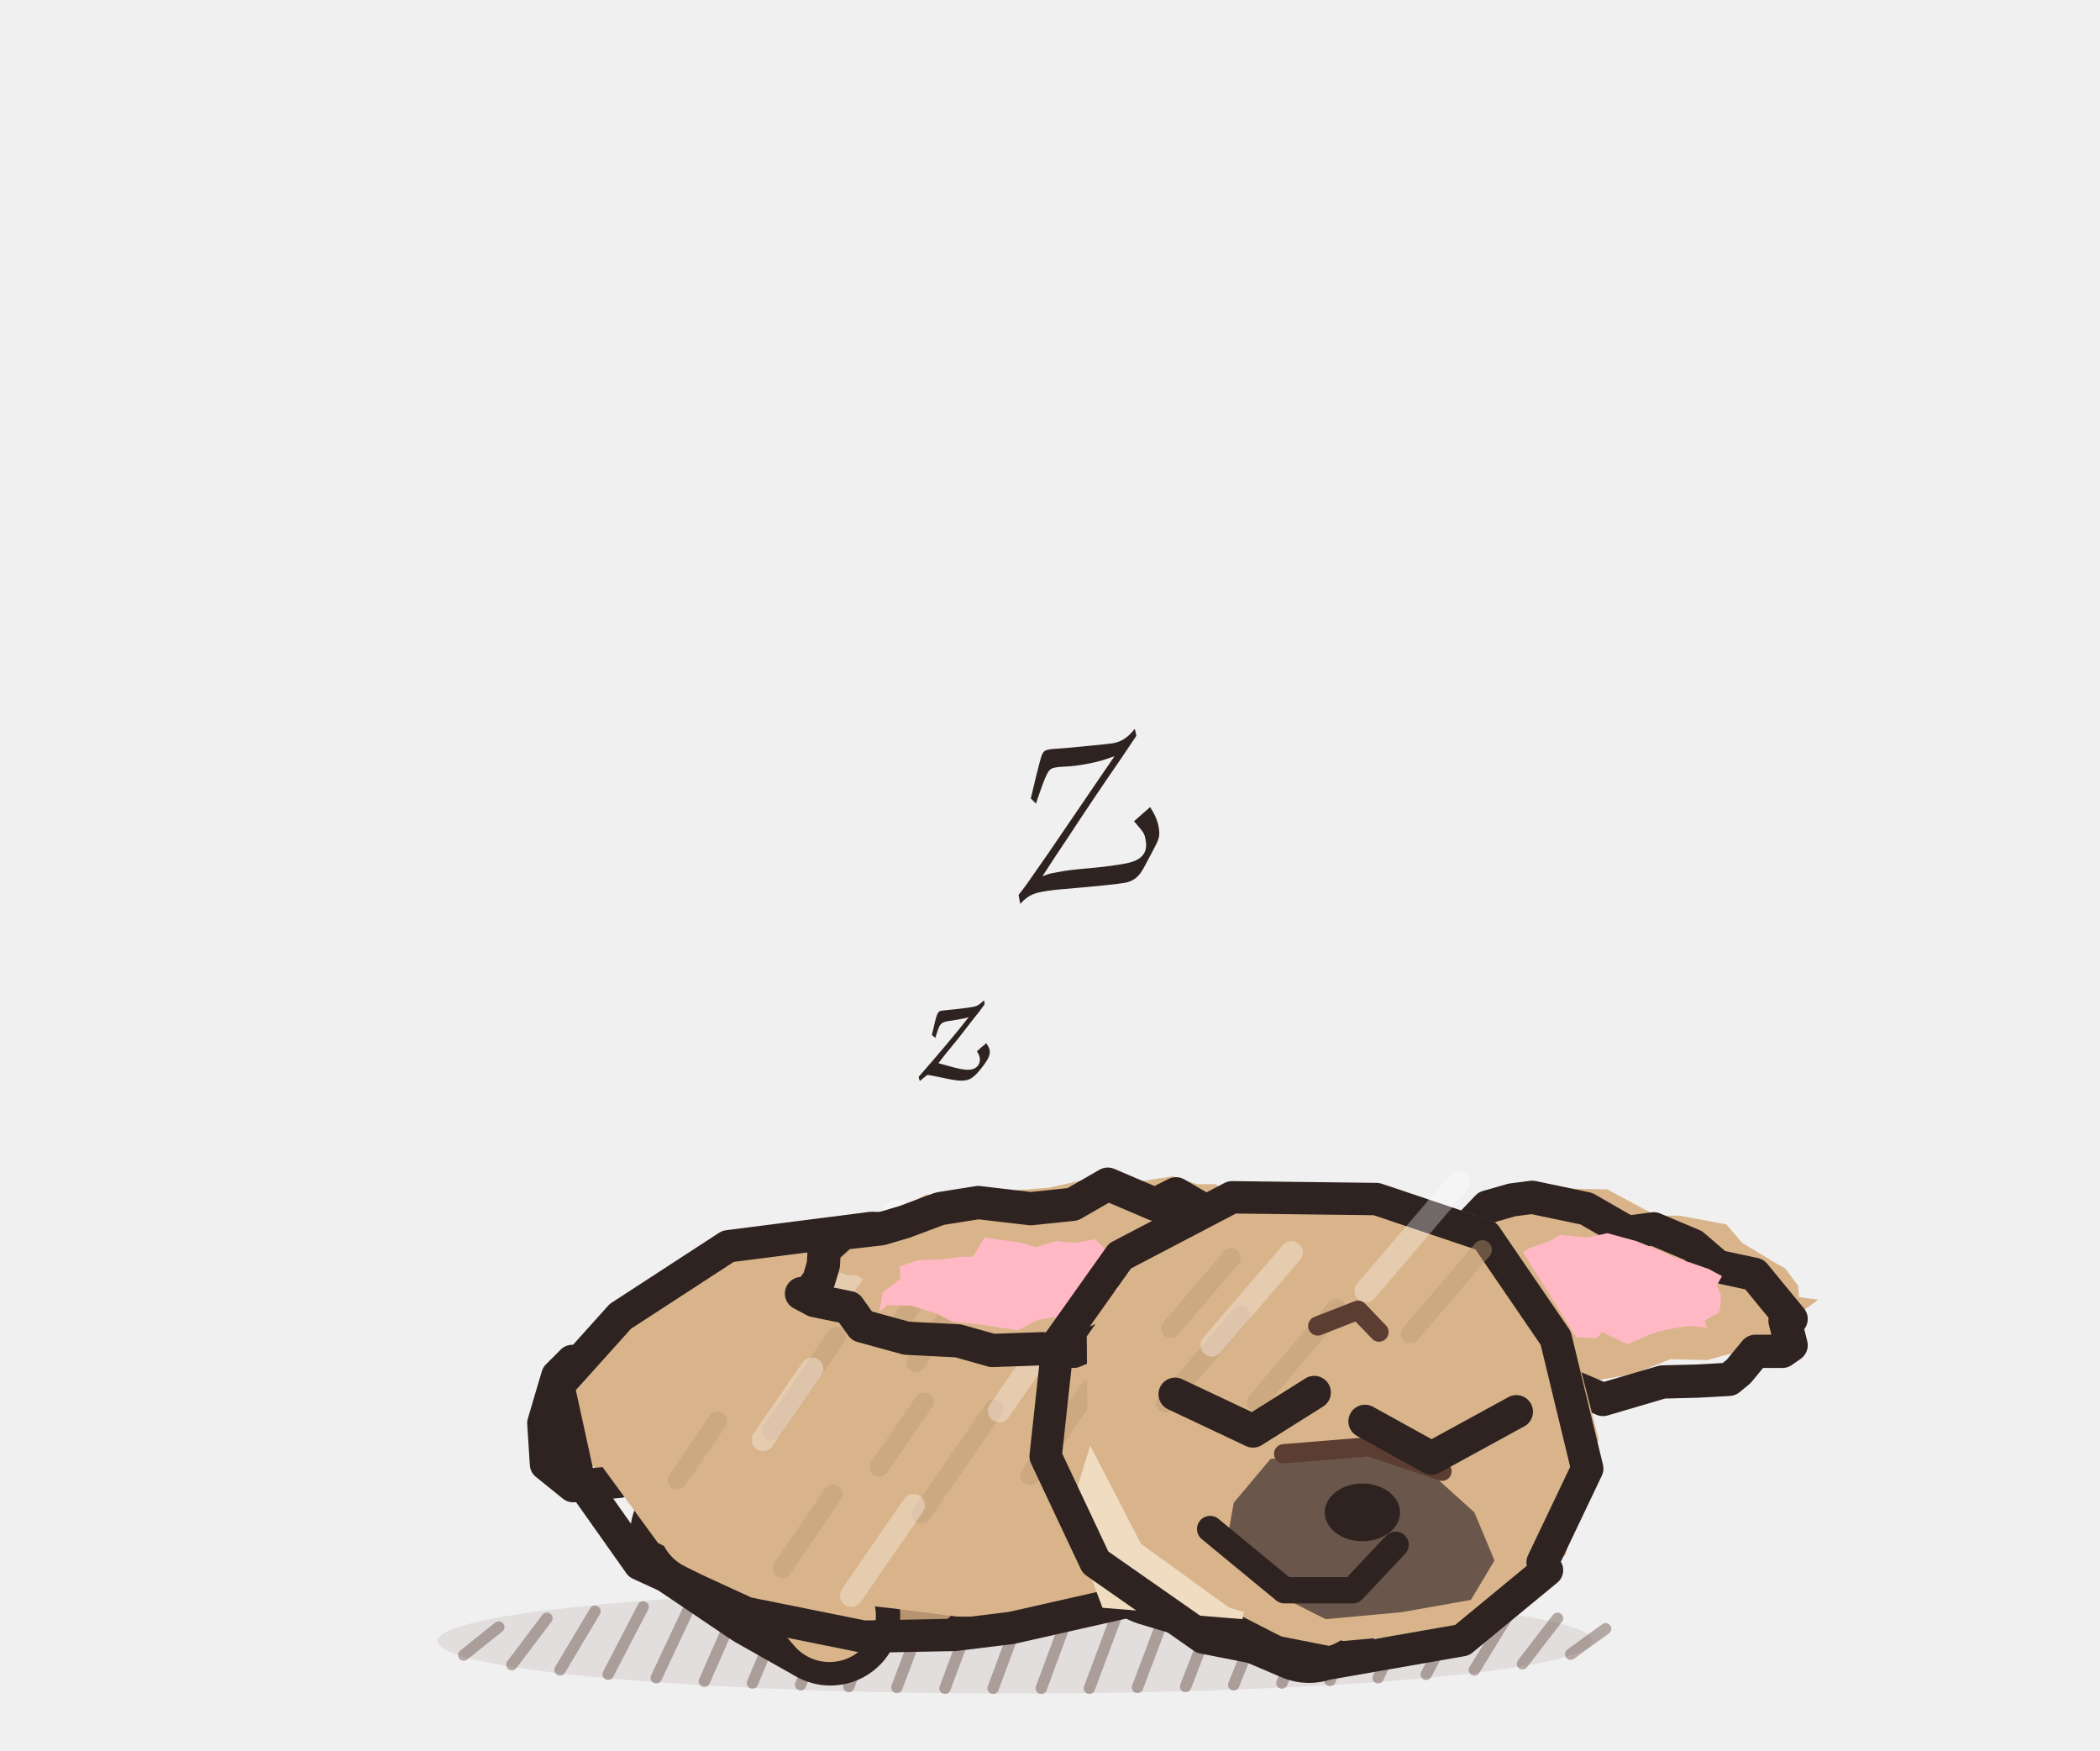
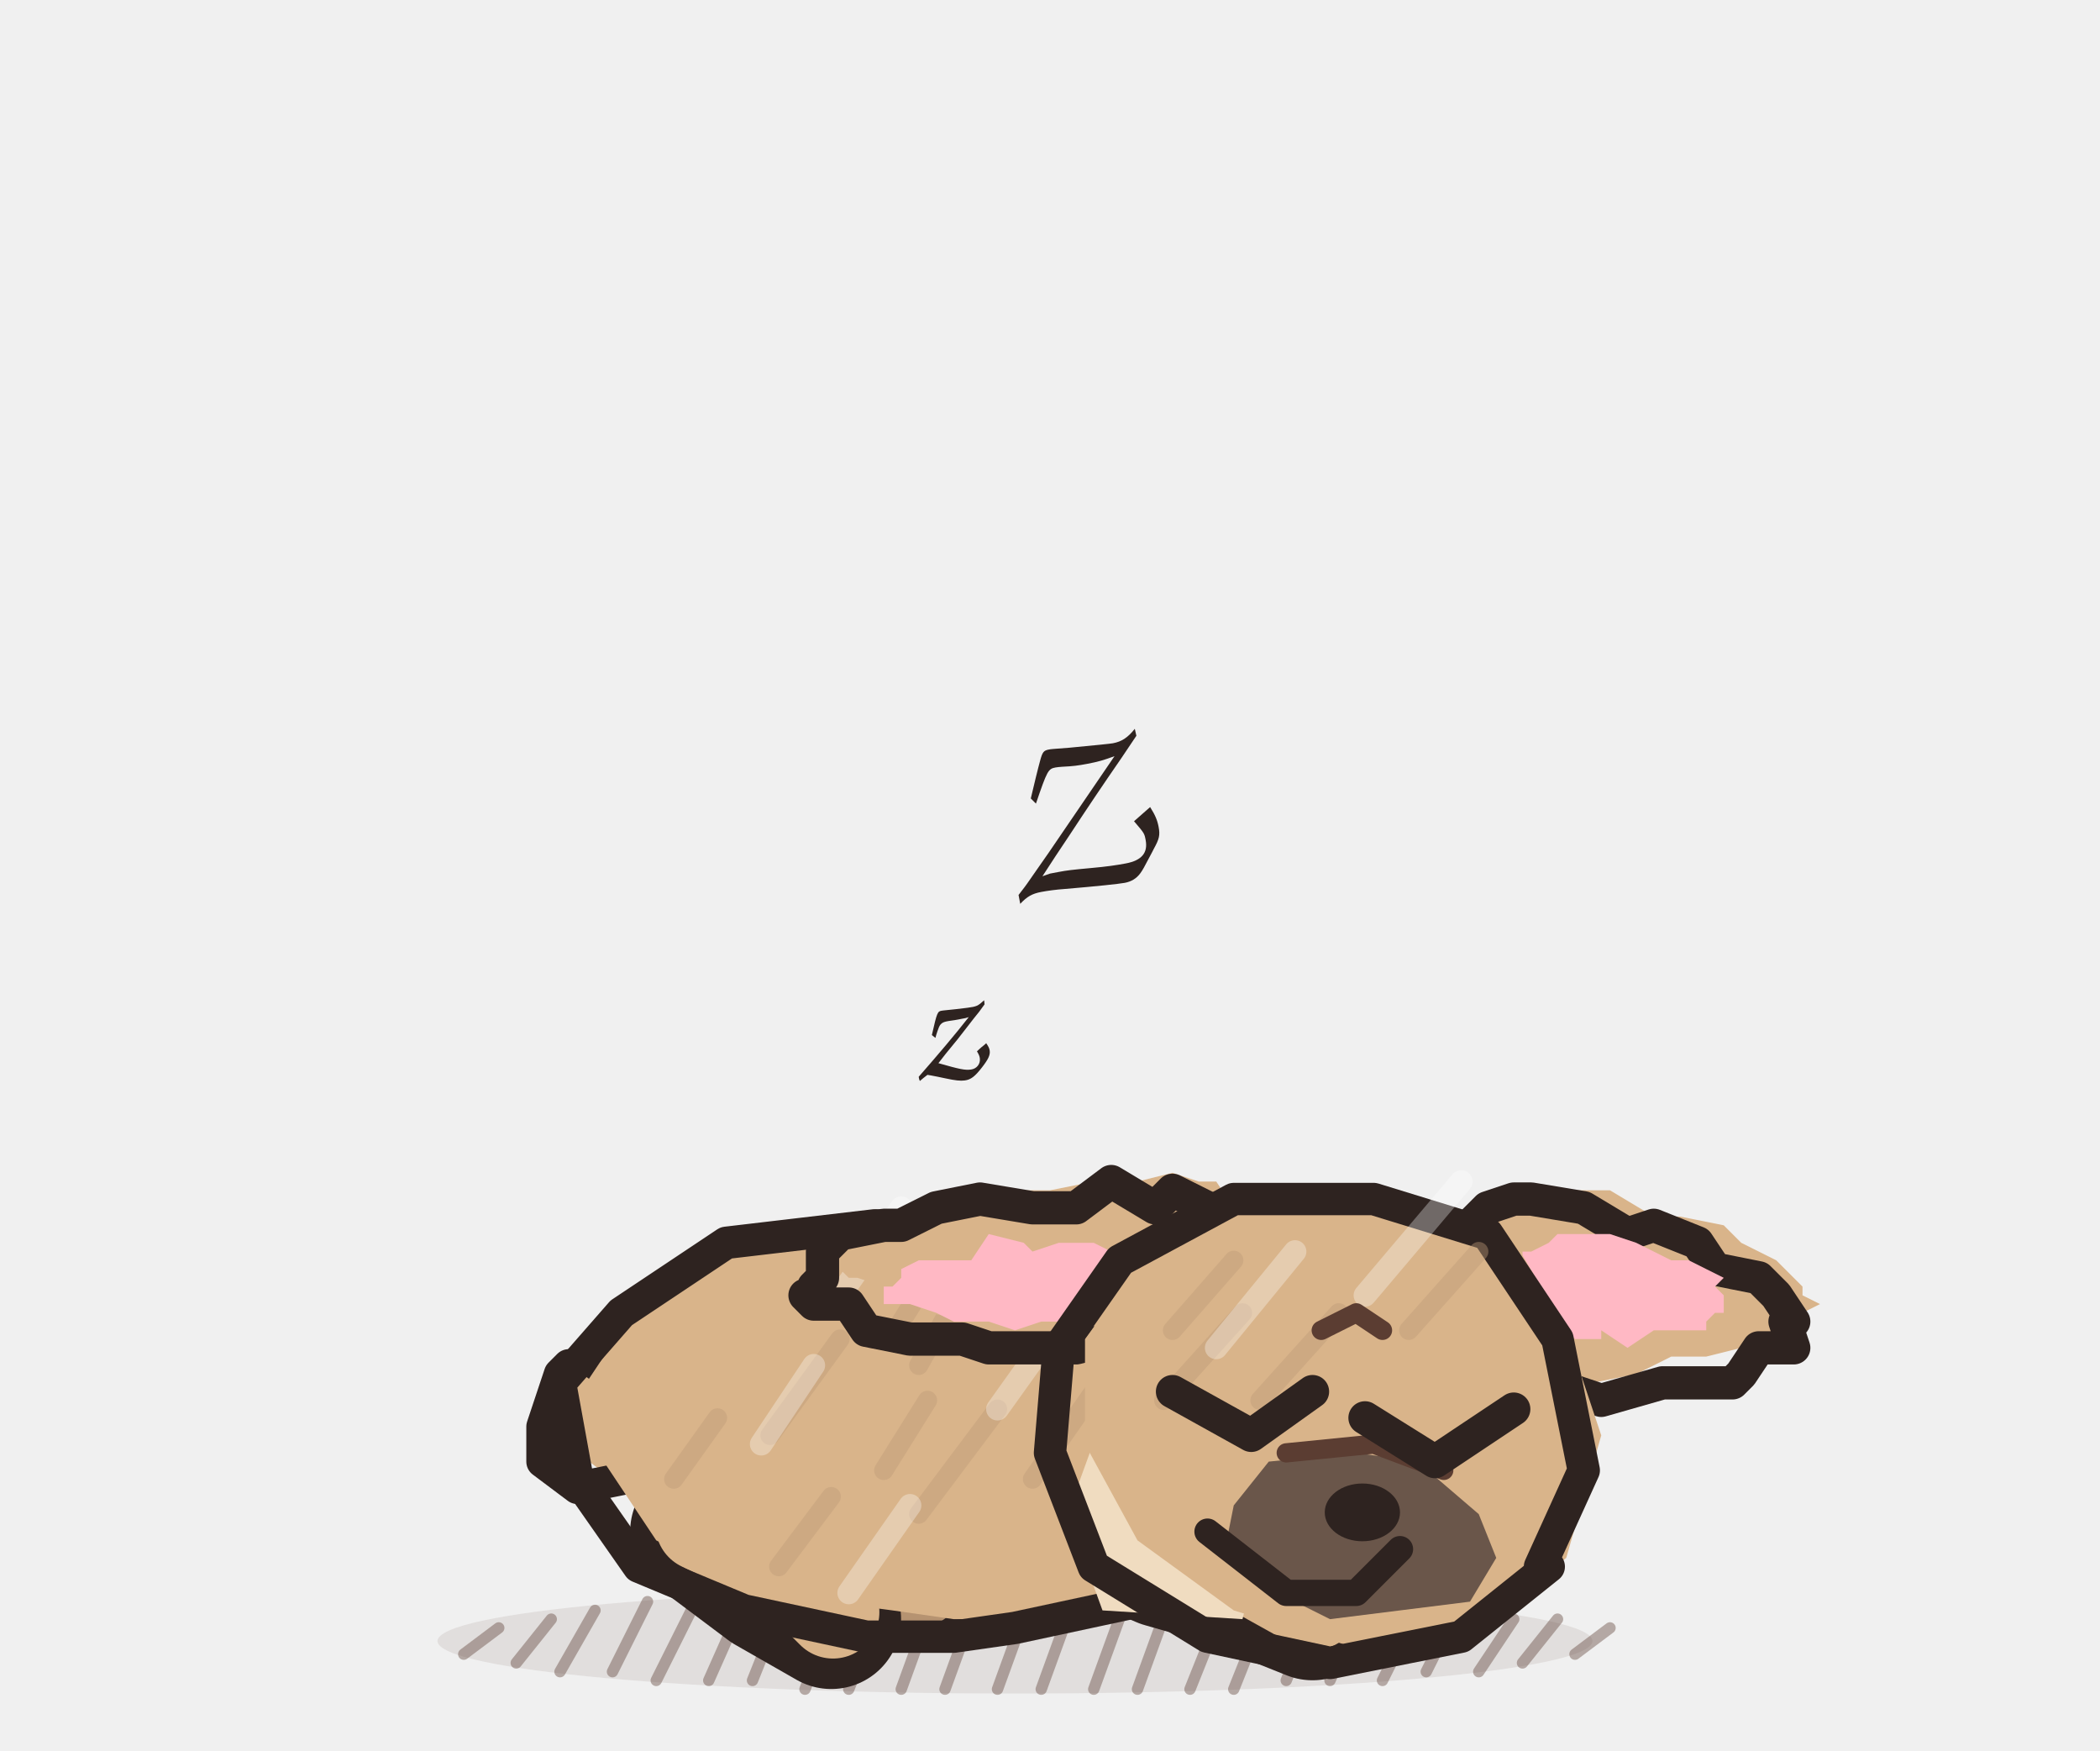
<svg xmlns="http://www.w3.org/2000/svg" width="240" height="200" class="pa-dog pa-pose-sleep" viewBox="0 0 240 200" role="img" aria-label="Brioche the French Bulldog, sleep">
  <g>
    <ellipse cx="116" cy="187.5" rx="66" ry="6" fill="#5B3D32" opacity="0.1" />
-     <path d="M53 189.1l4 -3.2M58.5 190.2l4 -5.3M64 190.8l4 -6.7M69.5 191.3l4 -7.7M75 191.7l4 -8.5M80.5 192.1l4 -9.1M86 192.3l4 -9.6M91.5 192.5l4 -10M97 192.7l4 -10.3M102.5 192.8l4 -10.6M108 192.9l4 -10.7M113.5 192.9l4 -10.8M119 192.9l4 -10.8M124.5 192.9l4 -10.7M130 192.8l4 -10.6M135.5 192.7l4 -10.3M141 192.5l4 -10M146.5 192.3l4 -9.6M152 192l4 -9.1M157.5 191.7l4 -8.4M163 191.3l4 -7.6M168.5 190.8l4 -6.5M174 190.1l4 -5.2M179.5 189l4 -2.9" stroke="#5B3D32" stroke-width="1.3" stroke-linecap="round" opacity="0.4" fill="none" />
+     <path d="M53 189l4 -3M59 190l4 -5M64 191l4 -7M70 191l4 -8M75 192l4 -8M81 192l4 -9M86 192l4 -10M92 193l4 -10M97 193l4 -10M103 193l4 -11M108 193l4 -11M114 193l4 -11M119 193l4 -11M125 193l4 -11M130 193l4 -11M136 193l4 -10M141 193l4 -10M147 192l4 -10M152 192l4 -9M158 192l4 -8M163 191l4 -8M169 191l4 -6M174 190l4 -5M180 189l4 -3" stroke="#5B3D32" stroke-width="1.3" stroke-linecap="round" opacity="0.4" fill="none" />
    <g class="pa-d-f0">
-       <path d="M67.6 153.2L71 155.1L74.9 159.7L74.8 163.5L72.3 167.9L69.9 168.9L65.8 166.3L64.3 160L65 156.4Z" fill="#D9B48A" />
-       <path d="M66.8 155.2L71.1 157.8L72.6 160L73.7 166.5L70.8 169.3L65.5 169.8L62.4 167.3L62.1 162.6L63.7 157.2L65.4 155.5" fill="none" stroke="#2E2320" stroke-width="3.7" stroke-linecap="round" stroke-linejoin="round" />
+       <path d="M68 153L71 155L75 160L75 164L72 168L70 169L66 166L64 160L65 156Z" fill="#D9B48A" />
+       <path d="M67 155L71 158L73 160L74 167L71 169L66 170L62 167L62 163L64 157L65 156" fill="none" stroke="#2E2320" stroke-width="3.7" stroke-linecap="round" stroke-linejoin="round" />
      <g class="pa-d-leg pa-d-leg-FH">
-         <path d="M89.2 169.7L97.6 176.6L104.6 180.9" fill="none" stroke="#2E2320" stroke-width="14.693" stroke-linecap="round" stroke-linejoin="round" />
-         <path d="M90.1 170.4L98.6 175.4L104.1 182.2" fill="none" stroke="#b69371" stroke-width="9.328" stroke-linecap="round" stroke-linejoin="round" transform="translate(1.2 -0.8)" />
+         <path d="M89 170L98 177L105 181" fill="none" stroke="#2E2320" stroke-width="14.693" stroke-linecap="round" stroke-linejoin="round" />
+         <path d="M90 170L99 175L104 182" fill="none" stroke="#b69371" stroke-width="9.328" stroke-linecap="round" stroke-linejoin="round" transform="translate(1.2 -0.8)" />
      </g>
      <g class="pa-d-leg pa-d-leg-FF">
-         <path d="M137.1 169.5L145.1 172.3L151.3 175.2L158 177.7L164.5 179.6" fill="none" stroke="#2E2320" stroke-width="14.693" stroke-linecap="round" stroke-linejoin="round" />
-         <path d="M137.2 170.3L144.1 172.9L151.5 174.7L158.3 178.2L164.6 180.2" fill="none" stroke="#b69371" stroke-width="9.328" stroke-linecap="round" stroke-linejoin="round" transform="translate(1.2 -0.8)" />
+         <path d="M137 170L145 172L151 175L158 178L165 180" fill="none" stroke="#2E2320" stroke-width="14.693" stroke-linecap="round" stroke-linejoin="round" />
+         <path d="M137 170L144 173L152 175L158 178L165 180" fill="none" stroke="#b69371" stroke-width="9.328" stroke-linecap="round" stroke-linejoin="round" transform="translate(1.2 -0.8)" />
      </g>
      <g class="pa-d-leg pa-d-leg-NH">
-         <path d="M80 175.3L88 180.7L94.9 184.6" fill="none" stroke="#2E2320" stroke-width="15.965" stroke-linecap="round" stroke-linejoin="round" />
-         <path d="M79.4 175L88.8 179.8L93.6 185.4" fill="none" stroke="#D9B48A" stroke-width="10.6" stroke-linecap="round" stroke-linejoin="round" transform="translate(1.2 -0.8)" />
+         <path d="M80 175L88 181L95 185" fill="none" stroke="#2E2320" stroke-width="15.965" stroke-linecap="round" stroke-linejoin="round" />
+         <path d="M79 175L89 180L94 185" fill="none" stroke="#D9B48A" stroke-width="10.6" stroke-linecap="round" stroke-linejoin="round" transform="translate(1.2 -0.8)" />
      </g>
      <g class="pa-d-leg pa-d-leg-NF">
-         <path d="M126.2 175L132.5 177.9L139.5 180L149.6 184.3" fill="none" stroke="#2E2320" stroke-width="15.965" stroke-linecap="round" stroke-linejoin="round" />
-         <path d="M126.4 175.5L132.5 176.5L139.7 179L149.1 183.8" fill="none" stroke="#D9B48A" stroke-width="10.6" stroke-linecap="round" stroke-linejoin="round" transform="translate(1.2 -0.8)" />
+         <path d="M126 175L133 178L140 180L150 184" fill="none" stroke="#2E2320" stroke-width="15.965" stroke-linecap="round" stroke-linejoin="round" />
+         <path d="M126 176L133 177L140 179L149 184" fill="none" stroke="#D9B48A" stroke-width="10.6" stroke-linecap="round" stroke-linejoin="round" transform="translate(1.2 -0.8)" />
      </g>
-       <path d="M144.4 162.8L141.2 171.5L131 179.9L117.7 184.8L109.3 184.7L102.3 183.8L86.9 182.1L75.2 176.3L68.7 167.4L66.8 157.5L73.2 148.7L85.8 141.2L101.3 138.7L117.2 139.6L129.9 144L141 152.8Z" fill="#D9B48A" />
-       <path d="M130.6 145.1L140.7 153.6L143.5 165.6L142.3 175.4L130.2 182.7L115.6 186L109.1 186.8L98.7 187L85.3 184.3L73.1 178.7L66.1 168.8L63.8 158.3L70.9 150.4L83.2 142.4L99.6 140.3L117.1 140.9" fill="none" stroke="#2E2320" stroke-width="3.7" stroke-linecap="round" stroke-linejoin="round" />
-       <path d="M100.5 167.6L105.6 160.2M105.3 173L113.6 161M88.2 163.5L95.6 152.7M104.7 155.7L110.4 147.4M117.7 168.6L124.6 158.6M103.3 150.5L108.4 143.1M77.4 169.1L82 162.4M89.4 179.2L95.2 170.7" stroke="#bd9a77" stroke-width="2.2" stroke-linecap="round" opacity=".42" />
-       <path d="M87.2 164.5L92.8 156.4M95.9 147.8L102.5 138.3M97.3 182.3L104.4 172M114.2 161.2L119.2 154" stroke="#fff" stroke-width="2.6" stroke-linecap="round" opacity=".32" />
-       <path d="M125.5 162.2L140 156.7L145.7 168.9L143.6 177L142 185L126 183.7L122.1 173.3Z" fill="#F0DCC0" />
-       <path d="M115.7 151.1L111.6 151.1L105.5 149.7L102.7 148.2L100.7 147.4L97.9 145.7L96.9 145.7L95.6 145.2L96.2 143.7L97.1 140.4L97.3 139.7L101.3 139L102.1 138.5L105.8 136.5L110.7 136.7L113.4 136.2L119.9 135.7L124.8 134.6L130.2 135L134 134.4L136.8 135.3L139 135.3L140.7 137.6L140.2 140.5L139.9 142.7L139.6 143.7L138.7 147.3L135.8 148.4L133.2 149.5L129.5 150.6L125.4 150.9L121.3 151.8Z" fill="#D9B48A" />
-       <path d="M92.8 147.3L93.2 146.8L93.6 146.2L94.1 144.5L94.2 142.8L96.3 140.9L100.7 140.4L103.4 139.6L107.4 138.1L111.8 137.4L117.8 138.1L122.6 137.6L126.6 135.3L132 137.6L134.4 136.4L137.5 138.2L137.5 141.1L138.8 143.2L137.6 144.4L138.3 146.8L135 148.6L132.6 150.2L129.9 152.4L127.2 152.5L122.7 154.4L119.1 154.1L113.4 154.3L109.5 153.2L103.6 152.9L98.5 151.5L97 149.4L93.1 148.6L91.6 147.8" fill="none" stroke="#2E2320" stroke-width="3.8" stroke-linecap="round" stroke-linejoin="round" />
-       <path d="M112.5 151.4L108.8 151L107.1 150.1L104.2 149.2L101.4 149.1L100.5 149.9L100.9 147.6L101.2 147.4L101.8 147L102.9 146.1L102.8 144.7L104.9 144L107.5 143.9L109.8 143.6L111.2 143.6L112.5 141.4L116.8 142L118.3 142.5L120.7 141.8L122.8 142L125.2 141.6L126.8 143.2L128.6 143.6L127.6 143.7L127.6 146.9L127.9 147.3L126.5 147.9L125.5 149.8L123.9 151.2L120.4 150.5L118.6 150.8L116.3 152Z" fill="#FFB8C4" />
-       <path d="M183.7 135.9L189.3 138.9L192 138.9L197.3 139.9L199.1 142L202.9 144.3L204 144.9L205.5 146.9L205.6 148.2L207.8 148.5L205.6 150.1L205.4 151.7L204.1 152.1L201.9 155L198.8 154.4L195.1 155.4L190.9 155.3L186.7 157L181.9 157.8L178.4 157.2L176.5 156.5L173.4 153.8L171.5 151.5L169.8 150.7L168.4 147.4L167.2 143.6L167.5 140.9L168.3 138.5L171.5 138.3L173.3 137.2L176.2 136.7L179.4 135.8Z" fill="#D9B48A" />
-       <path d="M165.2 144.3L165.1 142.1L167.9 140.1L170 137.9L172.8 137.1L175.1 136.8L181.3 138.1L186 140.8L189 140.4L193.5 142.3L196.3 144.7L200.5 145.6L201 146.2L202.8 148.4L204.7 150.7L204 150.9L204.7 153.7L203.7 154.4L200.6 154.4L198.7 156.7L197.6 157.6L194 157.8L190 157.9L183.2 159.9L179.9 158.5L176.8 160.3L173.8 159.4L169.4 157.4L168.6 154.2L165.3 151.5L164.9 149.8L164.5 145.3L165.8 142.4" fill="none" stroke="#2E2320" stroke-width="3.8" stroke-linecap="round" stroke-linejoin="round" />
-       <path d="M183.7 140.9L187 141.8L189 142.6L191.4 143.7L193.3 144.3L195.3 145L196.8 145.8L196.2 146.9L196.7 148L196.6 149.5L196.4 150L194.8 150.9L195.1 151.7L193 151.5L190.5 151.9L188.7 152.4L186 153.6L183.1 152.2L182.5 152.9L180.2 152.8L179.2 151.5L176.6 150.6L174.8 151L174.4 149.7L175.2 147.4L173.9 145.6L173.7 145.3L174 143.1L174.8 142.6L177.1 141.8L178.3 141.1L181.4 141.4Z" fill="#FFB8C4" />
-       <path d="M182.7 164.4L178.9 177.7L168.9 186.1L153.5 187.5L140.5 183.7L130.4 176.4L124.3 164.6L124.2 152.7L131.7 142L144.8 136L158.7 135.5L172.2 140.1L179.4 151.6Z" fill="#D9B48A" />
-       <path d="M176.8 179.4L167.1 187.4L152.2 190L137.5 187.1L125.2 178.5L119.5 166.4L120.9 153.5L128 143.5L140.8 136.8L157.3 137L169.8 141.2L177.8 152.9L181.4 167.8L176.3 178.5" fill="none" stroke="#2E2320" stroke-width="3.7" stroke-linecap="round" stroke-linejoin="round" />
-       <path d="M133.8 151.8L140.7 143.7M133.2 160.3L141.8 150.3M161.2 152.4L169.4 142.8M143.6 160.2L152.7 149.5" stroke="#bd9a77" stroke-width="2.2" stroke-linecap="round" opacity=".42" />
-       <path d="M156.1 147.5L166.7 135.1M138.5 153.7L147.6 143.1" stroke="#fff" stroke-width="2.6" stroke-linecap="round" opacity=".32" />
-       <path d="M170.8 178.3L168.1 182.8L160.2 184.2L151.5 185L143.8 181.1L140 177.3L141 171.7L145.2 166.7L154.6 165.7L162.3 167.2L168.5 172.8Z" fill="#6a564a" />
-       <path d="M150.6 151.5L155.2 149.7L157.6 152.2" fill="none" stroke="#5B3D32" stroke-width="2.2" stroke-linecap="round" stroke-linejoin="round" />
-       <path d="M146.7 166.1L156.5 165.3L164.8 168.1" fill="none" stroke="#5B3D32" stroke-width="2.2" stroke-linecap="round" stroke-linejoin="round" />
-       <path d="M134.3 159.3L143.2 163.5L150.2 159.1" fill="none" stroke="#2E2320" stroke-width="3.8" stroke-linecap="round" stroke-linejoin="round" />
-       <path d="M156 162.4L163.6 166.6L173.3 161.3" fill="none" stroke="#2E2320" stroke-width="3.8" stroke-linecap="round" stroke-linejoin="round" />
+       <path d="M144 163L141 172L131 180L118 185L109 185L102 184L87 182L75 176L69 167L67 158L73 149L86 141L101 139L117 140L130 144L141 153Z" fill="#D9B48A" />
+       <path d="M131 145L141 154L144 166L142 175L130 183L116 186L109 187L99 187L85 184L73 179L66 169L64 158L71 150L83 142L100 140L117 141" fill="none" stroke="#2E2320" stroke-width="3.7" stroke-linecap="round" stroke-linejoin="round" />
+       <path d="M101 168L106 160M105 173L114 161M88 164L96 153M105 156L110 147M118 169L125 159M103 151L108 143M77 169L82 162M89 179L95 171" stroke="#bd9a77" stroke-width="2.2" stroke-linecap="round" opacity=".42" />
+       <path d="M87 165L93 156M96 148L103 138M97 182L104 172M114 161L119 154" stroke="#fff" stroke-width="2.6" stroke-linecap="round" opacity=".32" />
+       <path d="M126 162L140 157L146 169L144 177L142 185L126 184L122 173Z" fill="#F0DCC0" />
+       <path d="M116 151L112 151L106 150L103 148L101 147L98 146L97 146L96 145L96 144L97 140L97 140L101 139L102 139L106 137L111 137L113 136L120 136L125 135L130 135L134 134L137 135L139 135L141 138L140 141L140 143L140 144L139 147L136 148L133 150L130 151L125 151L121 152Z" fill="#D9B48A" />
+       <path d="M93 147L93 147L94 146L94 145L94 143L96 141L101 140L103 140L107 138L112 137L118 138L123 138L127 135L132 138L134 136L138 138L138 141L139 143L138 144L138 147L135 149L133 150L130 152L127 153L123 154L119 154L113 154L110 153L104 153L99 152L97 149L93 149L92 148" fill="none" stroke="#2E2320" stroke-width="3.8" stroke-linecap="round" stroke-linejoin="round" />
+       <path d="M113 151L109 151L107 150L104 149L101 149L101 150L101 148L101 147L102 147L103 146L103 145L105 144L108 144L110 144L111 144L113 141L117 142L118 143L121 142L123 142L125 142L127 143L129 144L128 144L128 147L128 147L127 148L126 150L124 151L120 151L119 151L116 152Z" fill="#FFB8C4" />
+       <path d="M184 136L189 139L192 139L197 140L199 142L203 144L204 145L206 147L206 148L208 149L206 150L205 152L204 152L202 155L199 154L195 155L191 155L187 157L182 158L178 157L177 157L173 154L172 152L170 151L168 147L167 144L168 141L168 139L172 138L173 137L176 137L179 136Z" fill="#D9B48A" />
+       <path d="M165 144L165 142L168 140L170 138L173 137L175 137L181 138L186 141L189 140L194 142L196 145L201 146L201 146L203 148L205 151L204 151L205 154L204 154L201 154L199 157L198 158L194 158L190 158L183 160L180 159L177 160L174 159L169 157L169 154L165 152L165 150L165 145L166 142" fill="none" stroke="#2E2320" stroke-width="3.8" stroke-linecap="round" stroke-linejoin="round" />
+       <path d="M184 141L187 142L189 143L191 144L193 144L195 145L197 146L196 147L197 148L197 150L196 150L195 151L195 152L193 152L191 152L189 152L186 154L183 152L183 153L180 153L179 152L177 151L175 151L174 150L175 147L174 146L174 145L174 143L175 143L177 142L178 141L181 141Z" fill="#FFB8C4" />
+       <path d="M183 164L179 178L169 186L154 188L141 184L130 176L124 165L124 153L132 142L145 136L159 136L172 140L179 152Z" fill="#D9B48A" />
+       <path d="M177 179L167 187L152 190L138 187L125 179L120 166L121 154L128 144L141 137L157 137L170 141L178 153L181 168L176 179" fill="none" stroke="#2E2320" stroke-width="3.7" stroke-linecap="round" stroke-linejoin="round" />
+       <path d="M134 152L141 144M133 160L142 150M161 152L169 143M144 160L153 150" stroke="#bd9a77" stroke-width="2.2" stroke-linecap="round" opacity=".42" />
+       <path d="M156 148L167 135M139 154L148 143" stroke="#fff" stroke-width="2.6" stroke-linecap="round" opacity=".32" />
+       <path d="M171 178L168 183L160 184L152 185L144 181L140 177L141 172L145 167L155 166L162 167L169 173Z" fill="#6a564a" />
+       <path d="M151 152L155 150L158 152" fill="none" stroke="#5B3D32" stroke-width="2.2" stroke-linecap="round" stroke-linejoin="round" />
+       <path d="M147 166L157 165L165 168" fill="none" stroke="#5B3D32" stroke-width="2.2" stroke-linecap="round" stroke-linejoin="round" />
+       <path d="M134 159L143 164L150 159" fill="none" stroke="#2E2320" stroke-width="3.8" stroke-linecap="round" stroke-linejoin="round" />
+       <path d="M156 162L164 167L173 161" fill="none" stroke="#2E2320" stroke-width="3.8" stroke-linecap="round" stroke-linejoin="round" />
      <ellipse cx="155.7" cy="172.8" rx="4.3" ry="3.3" fill="#2E2320" />
-       <path d="M138.3 174.7L146.8 181.7L154.6 181.7L159.5 176.5" fill="none" stroke="#2E2320" stroke-width="3" stroke-linecap="round" stroke-linejoin="round" />
+       <path d="M138 175L147 182L155 182L160 177" fill="none" stroke="#2E2320" stroke-width="3" stroke-linecap="round" stroke-linejoin="round" />
      <text x="104.2" y="124" transform="rotate(-7.7 104.2 124)" font-family="'Gloria Hallelujah',cursive" font-size="20" fill="#2E2320">z</text>
      <text x="114.8" y="103.1" transform="rotate(-10.7 114.8 103.1)" font-family="'Gloria Hallelujah',cursive" font-size="28" fill="#2E2320">Z</text>
    </g>
  </g>
</svg>
